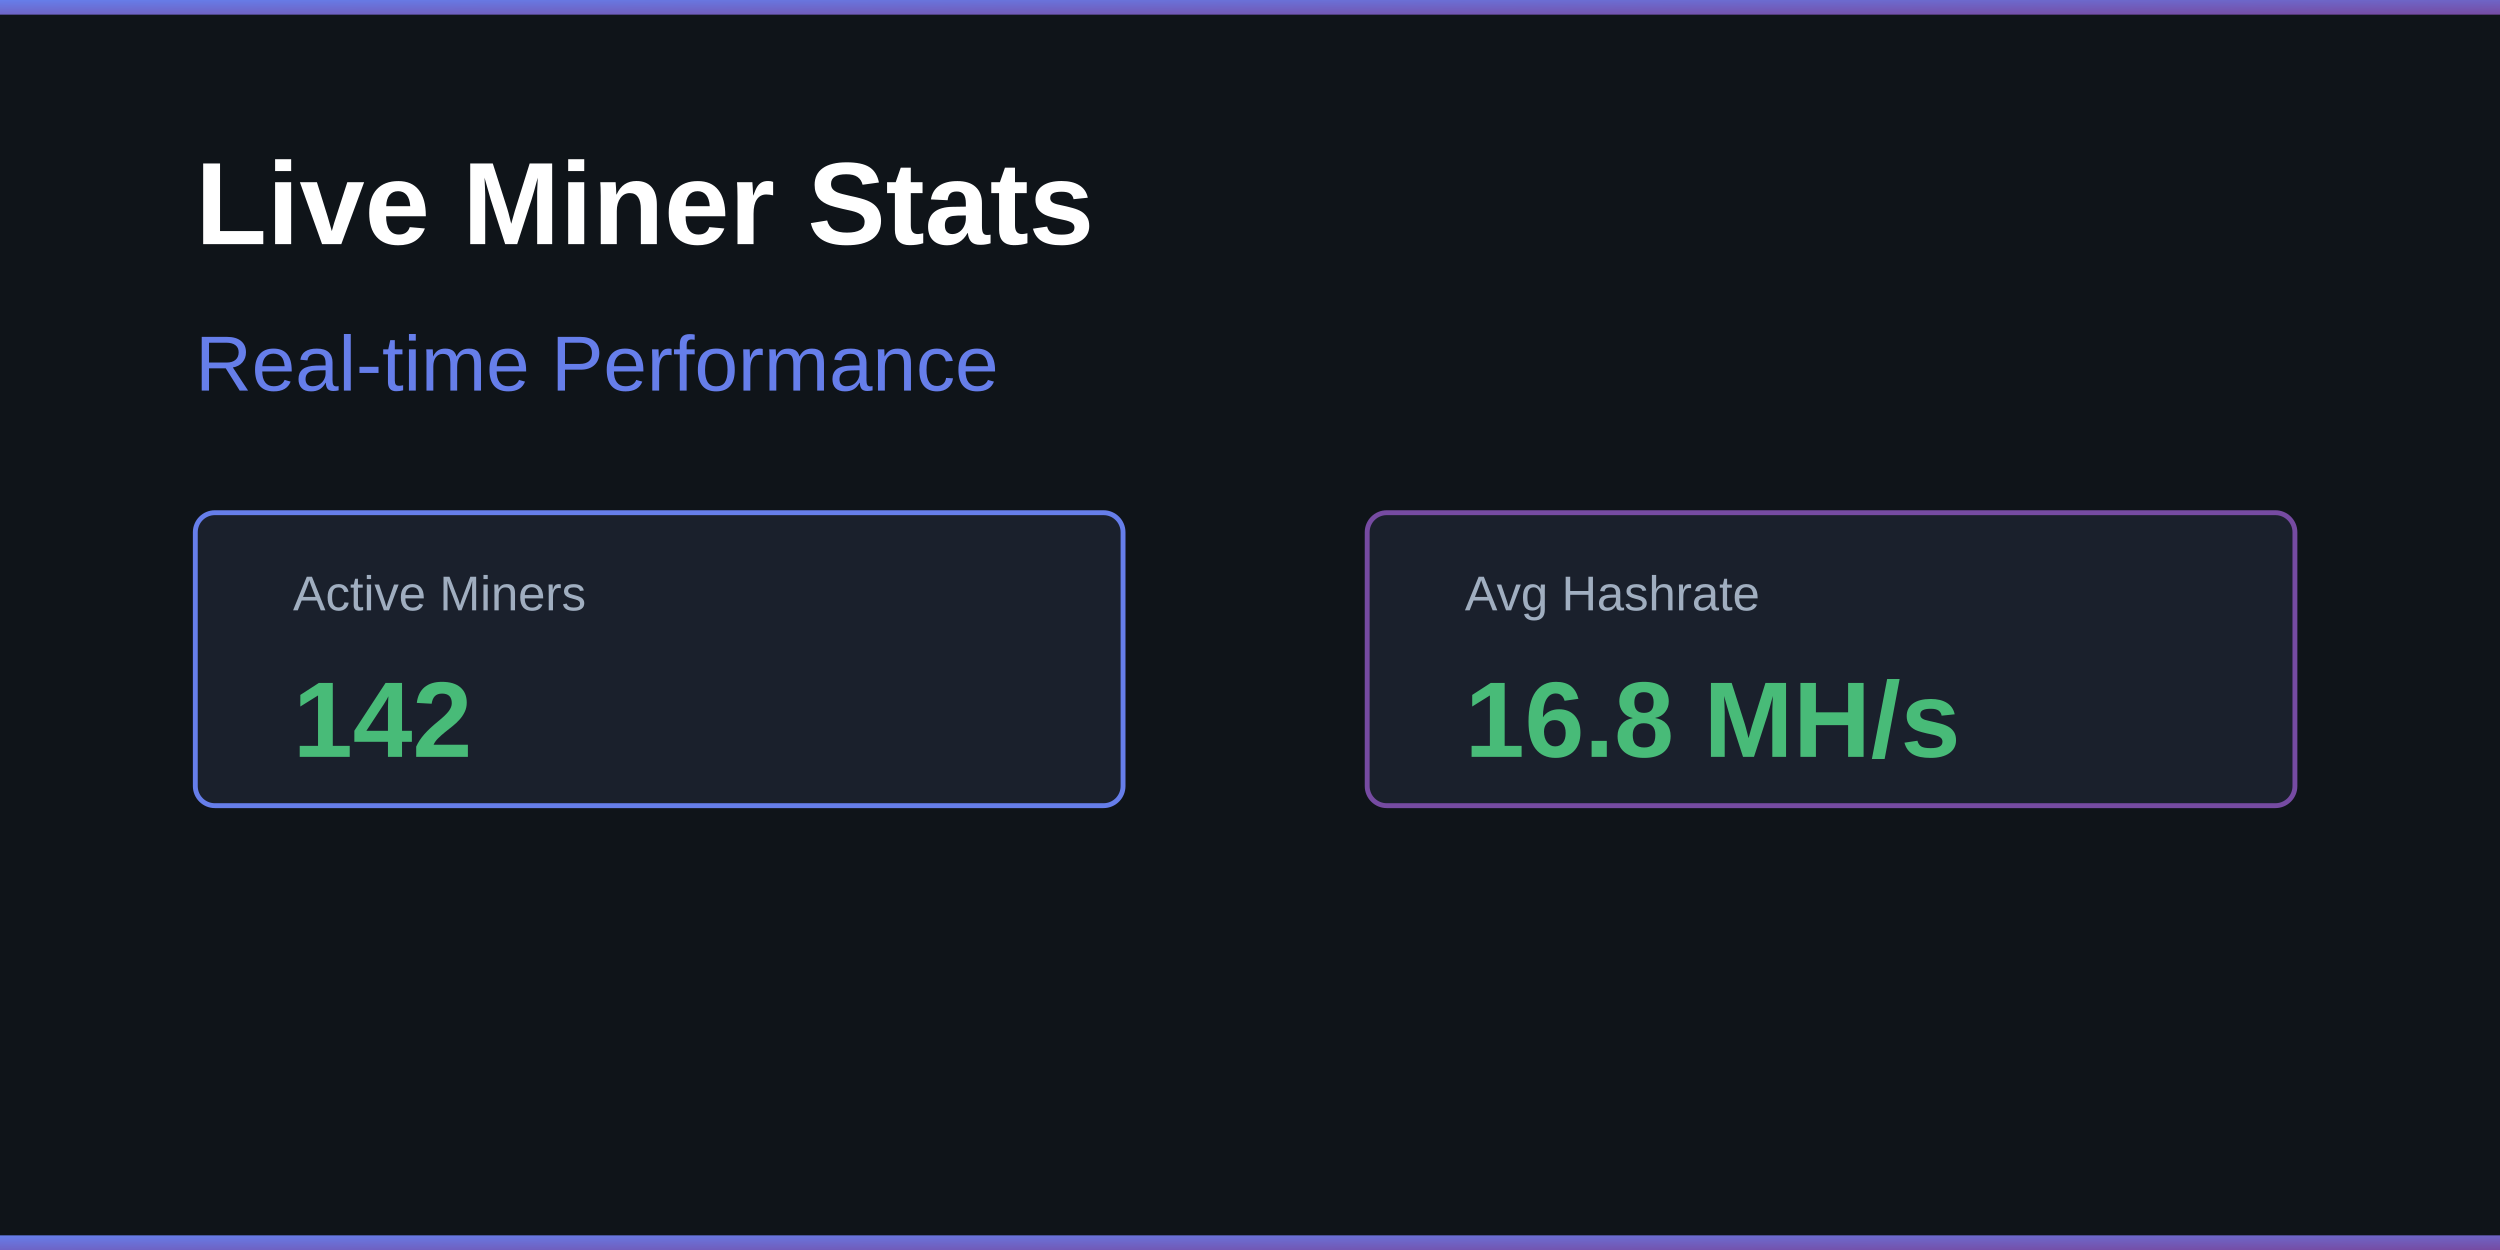
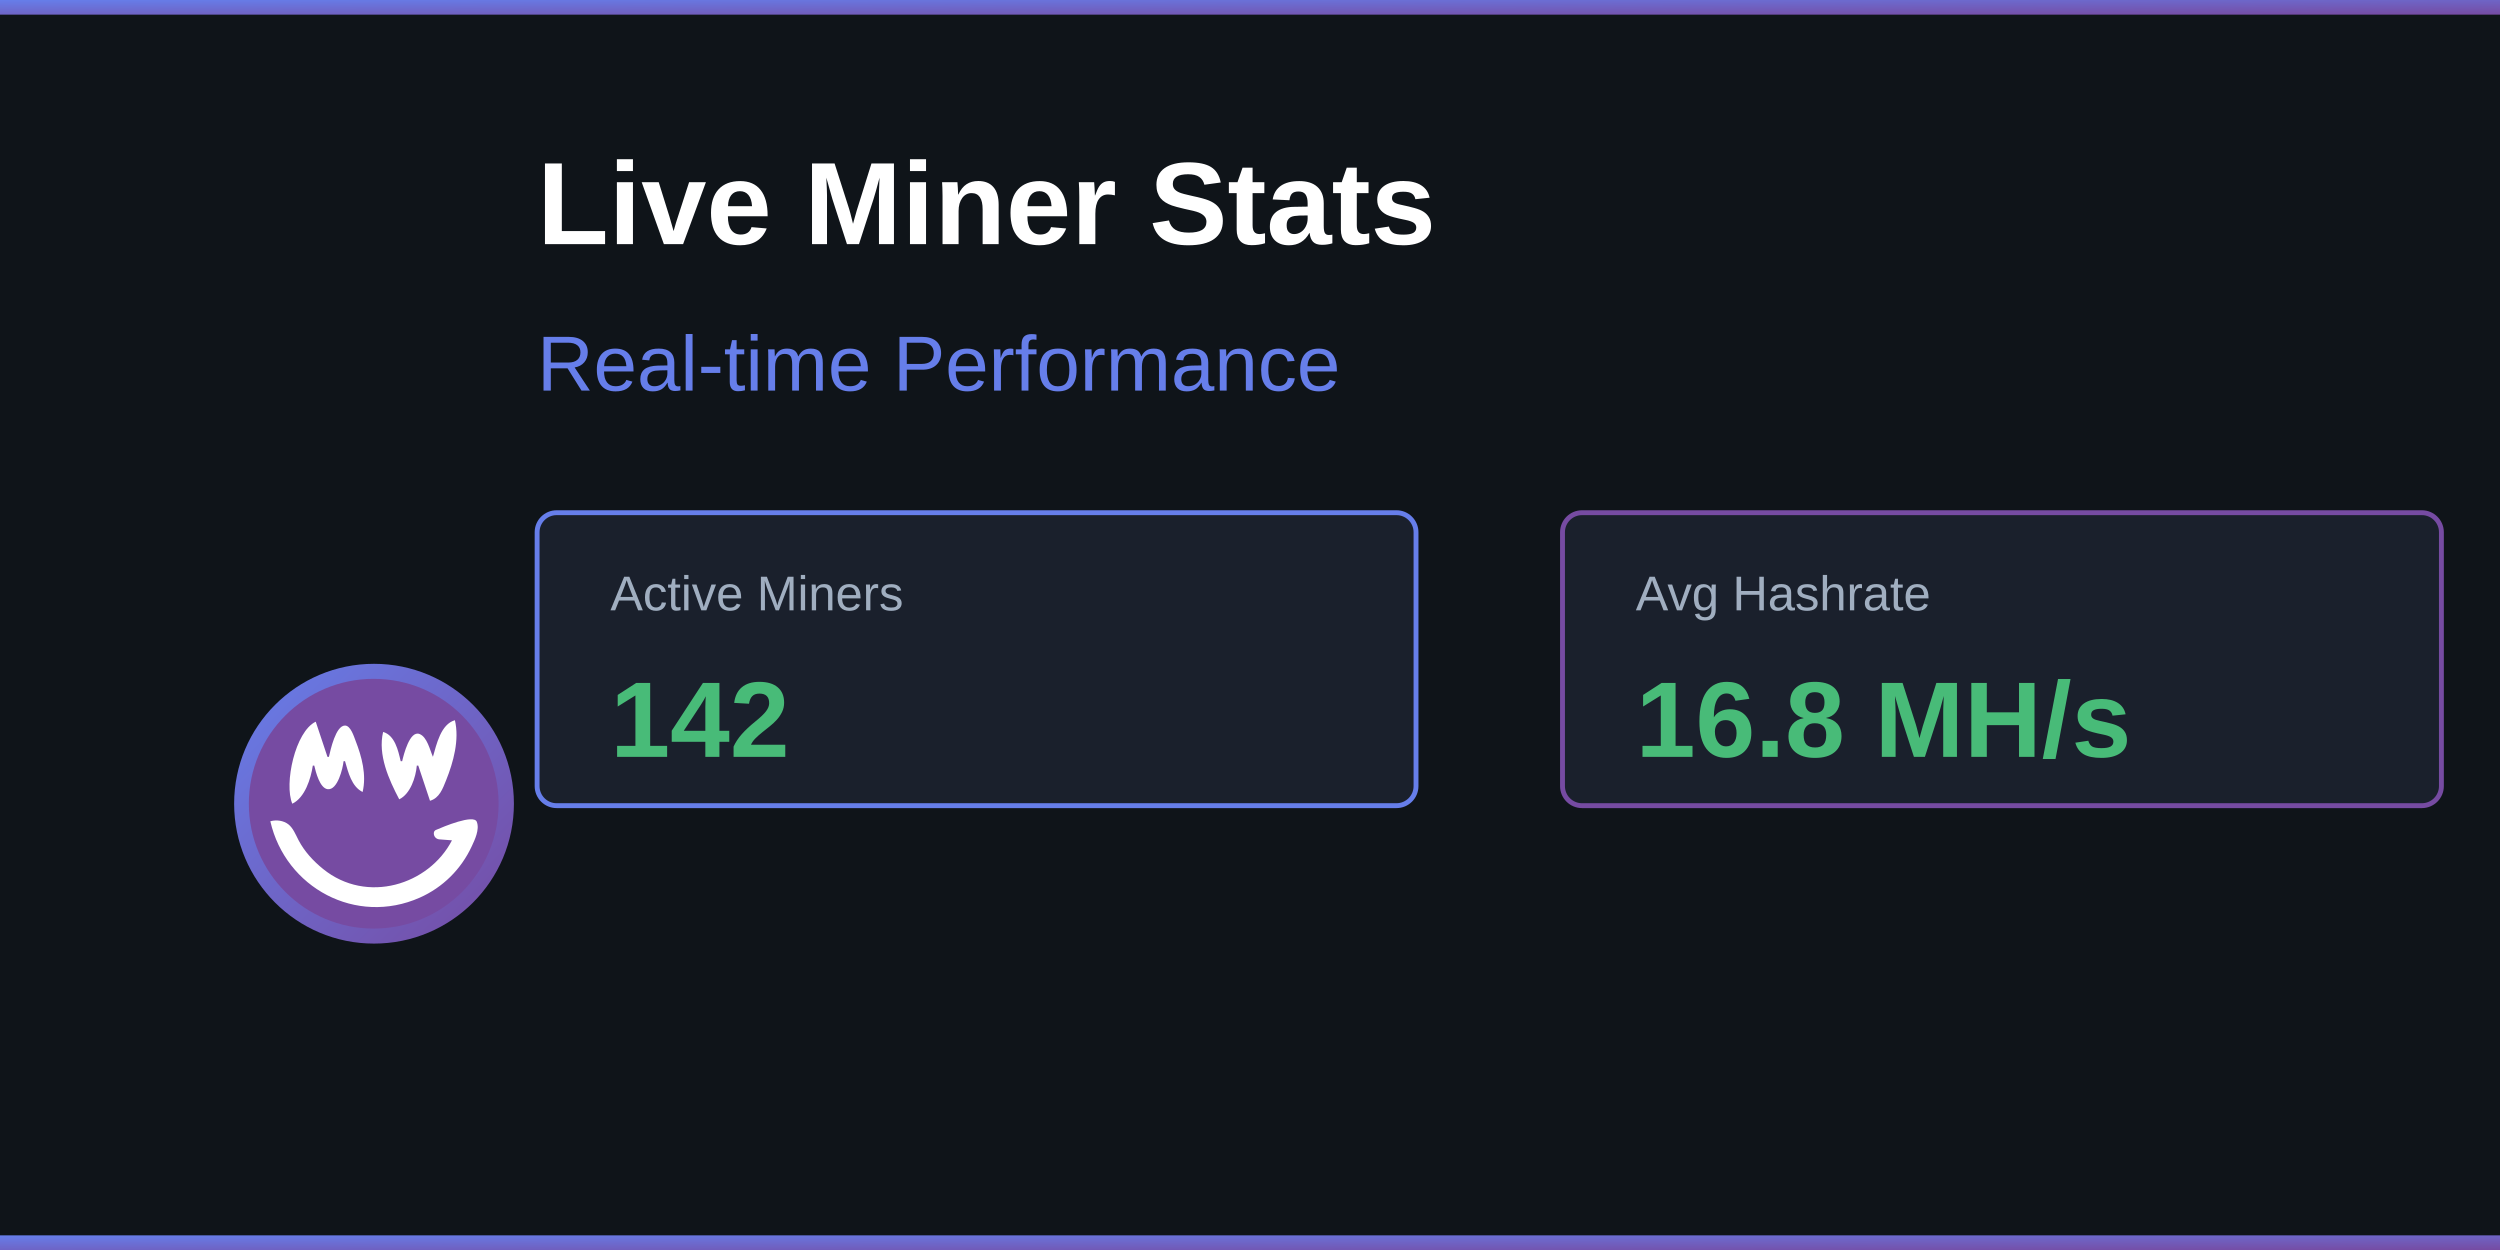
- <svg xmlns="http://www.w3.org/2000/svg" viewBox="0 0 1024 512">
+ <svg xmlns="http://www.w3.org/2000/svg" viewBox="0 0 1024 512" version="1.1" xml:space="preserve" style="fill-rule:evenodd;clip-rule:evenodd;stroke-linejoin:round;stroke-miterlimit:1.414;">
  <defs>
    <linearGradient id="twitterMinerGradient" x1="0%" y1="0%" x2="100%" y2="100%">
      <stop offset="0%" style="stop-color:#667eea;stop-opacity:1" />
      <stop offset="100%" style="stop-color:#764ba2;stop-opacity:1" />
    </linearGradient>
  </defs>
-   <rect width="1024" height="512" fill="#0f1419" />
-   <rect width="1024" height="6" fill="url(#twitterMinerGradient)" />
-   <text x="80" y="100" font-family="Arial, sans-serif" font-size="48" font-weight="bold" fill="white">Live Miner Stats</text>
-   <text x="80" y="160" font-family="Arial, sans-serif" font-size="32" fill="#667eea">Real-time Performance</text>
-   <g font-family="Arial, sans-serif">
-     <rect x="80" y="210" width="380" height="120" rx="8" fill="#1a202c" stroke="#667eea" stroke-width="2" />
-     <text x="120" y="250" font-size="20" fill="#a0aec0">Active Miners</text>
-     <text x="120" y="310" font-size="44" font-weight="bold" fill="#48bb78">142</text>
-     <rect x="560" y="210" width="380" height="120" rx="8" fill="#1a202c" stroke="#764ba2" stroke-width="2" />
-     <text x="600" y="250" font-size="20" fill="#a0aec0">Avg Hashrate</text>
-     <text x="600" y="310" font-size="44" font-weight="bold" fill="#48bb78">16.8 MH/s</text>
+   <rect width="1024" height="512" style="fill:#0f1419;" />
+   <rect width="1024" height="6" style="fill:url(#twitterMinerGradient);" />
+   <g transform="translate(80, 256) scale(0.6)">
+     <g transform="matrix(1.03804,0,0,1.03804,-19.1739,-16.0598)">
+       <circle cx="136" cy="133" r="92" style="fill:url(#twitterMinerGradient);" />
+     </g>
+     <g transform="matrix(1.06897,0,0,1.06897,-29.7347,-25.25)">
+       <circle cx="141.75" cy="137.75" r="79.75" style="fill:#764ba2;" />
+     </g>
+     <g transform="matrix(1,0,0,1,0.208873,-2)">
+       <path d="M162,92C159.966,87.434 158.071,78.413 152.855,76.407C146.14,73.825 141.989,90.729 141,95L140,95C138.307,87.682 136.035,77.31 128,75C124.28,90.624 131.886,107.479 139,121C146.596,117.37 150.297,106.002 151,98L152,98L160,122C166.436,120.15 168.675,113.781 170.999,108C175.988,95.592 180.174,80.332 177,67C167.395,69.72 164.473,83.455 162,92M66,124C74.595,119.896 78.685,106.906 80,98L81,98C82.017,102.293 84.736,113.368 90.1,114.079C96.934,114.983 100.517,99.819 101,95L102,95C104.179,102.529 106.475,112.32 114,116C116.776,104.34 113.452,91.905 109.188,81C108.092,78.196 105.841,70.636 101.975,70.636C95.641,70.636 92.08,87.332 91,92L90,92L82,68C67.928,74.72 60.284,110.453 66,124M51,136C61.443,181.551 109.612,207.374 153,188.138C168.791,181.137 181.317,168.663 188.539,153C190.405,148.953 194.07,141.628 191.933,136.318C189.805,131.029 169.166,139.671 164.009,141.928C163.285,142.25 162.774,142.918 162.655,143.702C162.655,143.702 162.655,143.702 162.655,143.702C162.486,144.811 162.786,145.941 163.485,146.82C164.183,147.699 165.216,148.247 166.335,148.333C170.116,148.624 175,149 175,149C159.313,179.365 116.899,192.791 87,168.532C80.308,163.103 74.338,156.652 70.32,149C68.377,145.3 66.575,140.568 63.272,138.029C60.099,135.589 55.285,134.753 51,136Z" style="fill:white;fill-rule:nonzero;" />
+     </g>
  </g>
-   <rect y="506" width="1024" height="6" fill="url(#twitterMinerGradient)" />
+   <text x="220" y="100" font-family="Arial, sans-serif" font-size="48" font-weight="bold" style="fill:white;">Live Miner Stats</text>
+   <text x="220" y="160" font-family="Arial, sans-serif" font-size="32" style="fill:#667eea;">Real-time Performance</text>
+   <g>
+     <rect x="220" y="210" width="360" height="120" rx="8" style="fill:#1a202c;stroke:#667eea;stroke-width:2;" />
+     <text x="250" y="250" font-family="Arial, sans-serif" font-size="20" style="fill:#a0aec0;">Active Miners</text>
+     <text x="250" y="310" font-family="Arial, sans-serif" font-size="44" font-weight="bold" style="fill:#48bb78;">142</text>
+     <rect x="640" y="210" width="360" height="120" rx="8" style="fill:#1a202c;stroke:#764ba2;stroke-width:2;" />
+     <text x="670" y="250" font-family="Arial, sans-serif" font-size="20" style="fill:#a0aec0;">Avg Hashrate</text>
+     <text x="670" y="310" font-family="Arial, sans-serif" font-size="44" font-weight="bold" style="fill:#48bb78;">16.8 MH/s</text>
+   </g>
+   <rect y="506" width="1024" height="6" style="fill:url(#twitterMinerGradient);" />
</svg>
